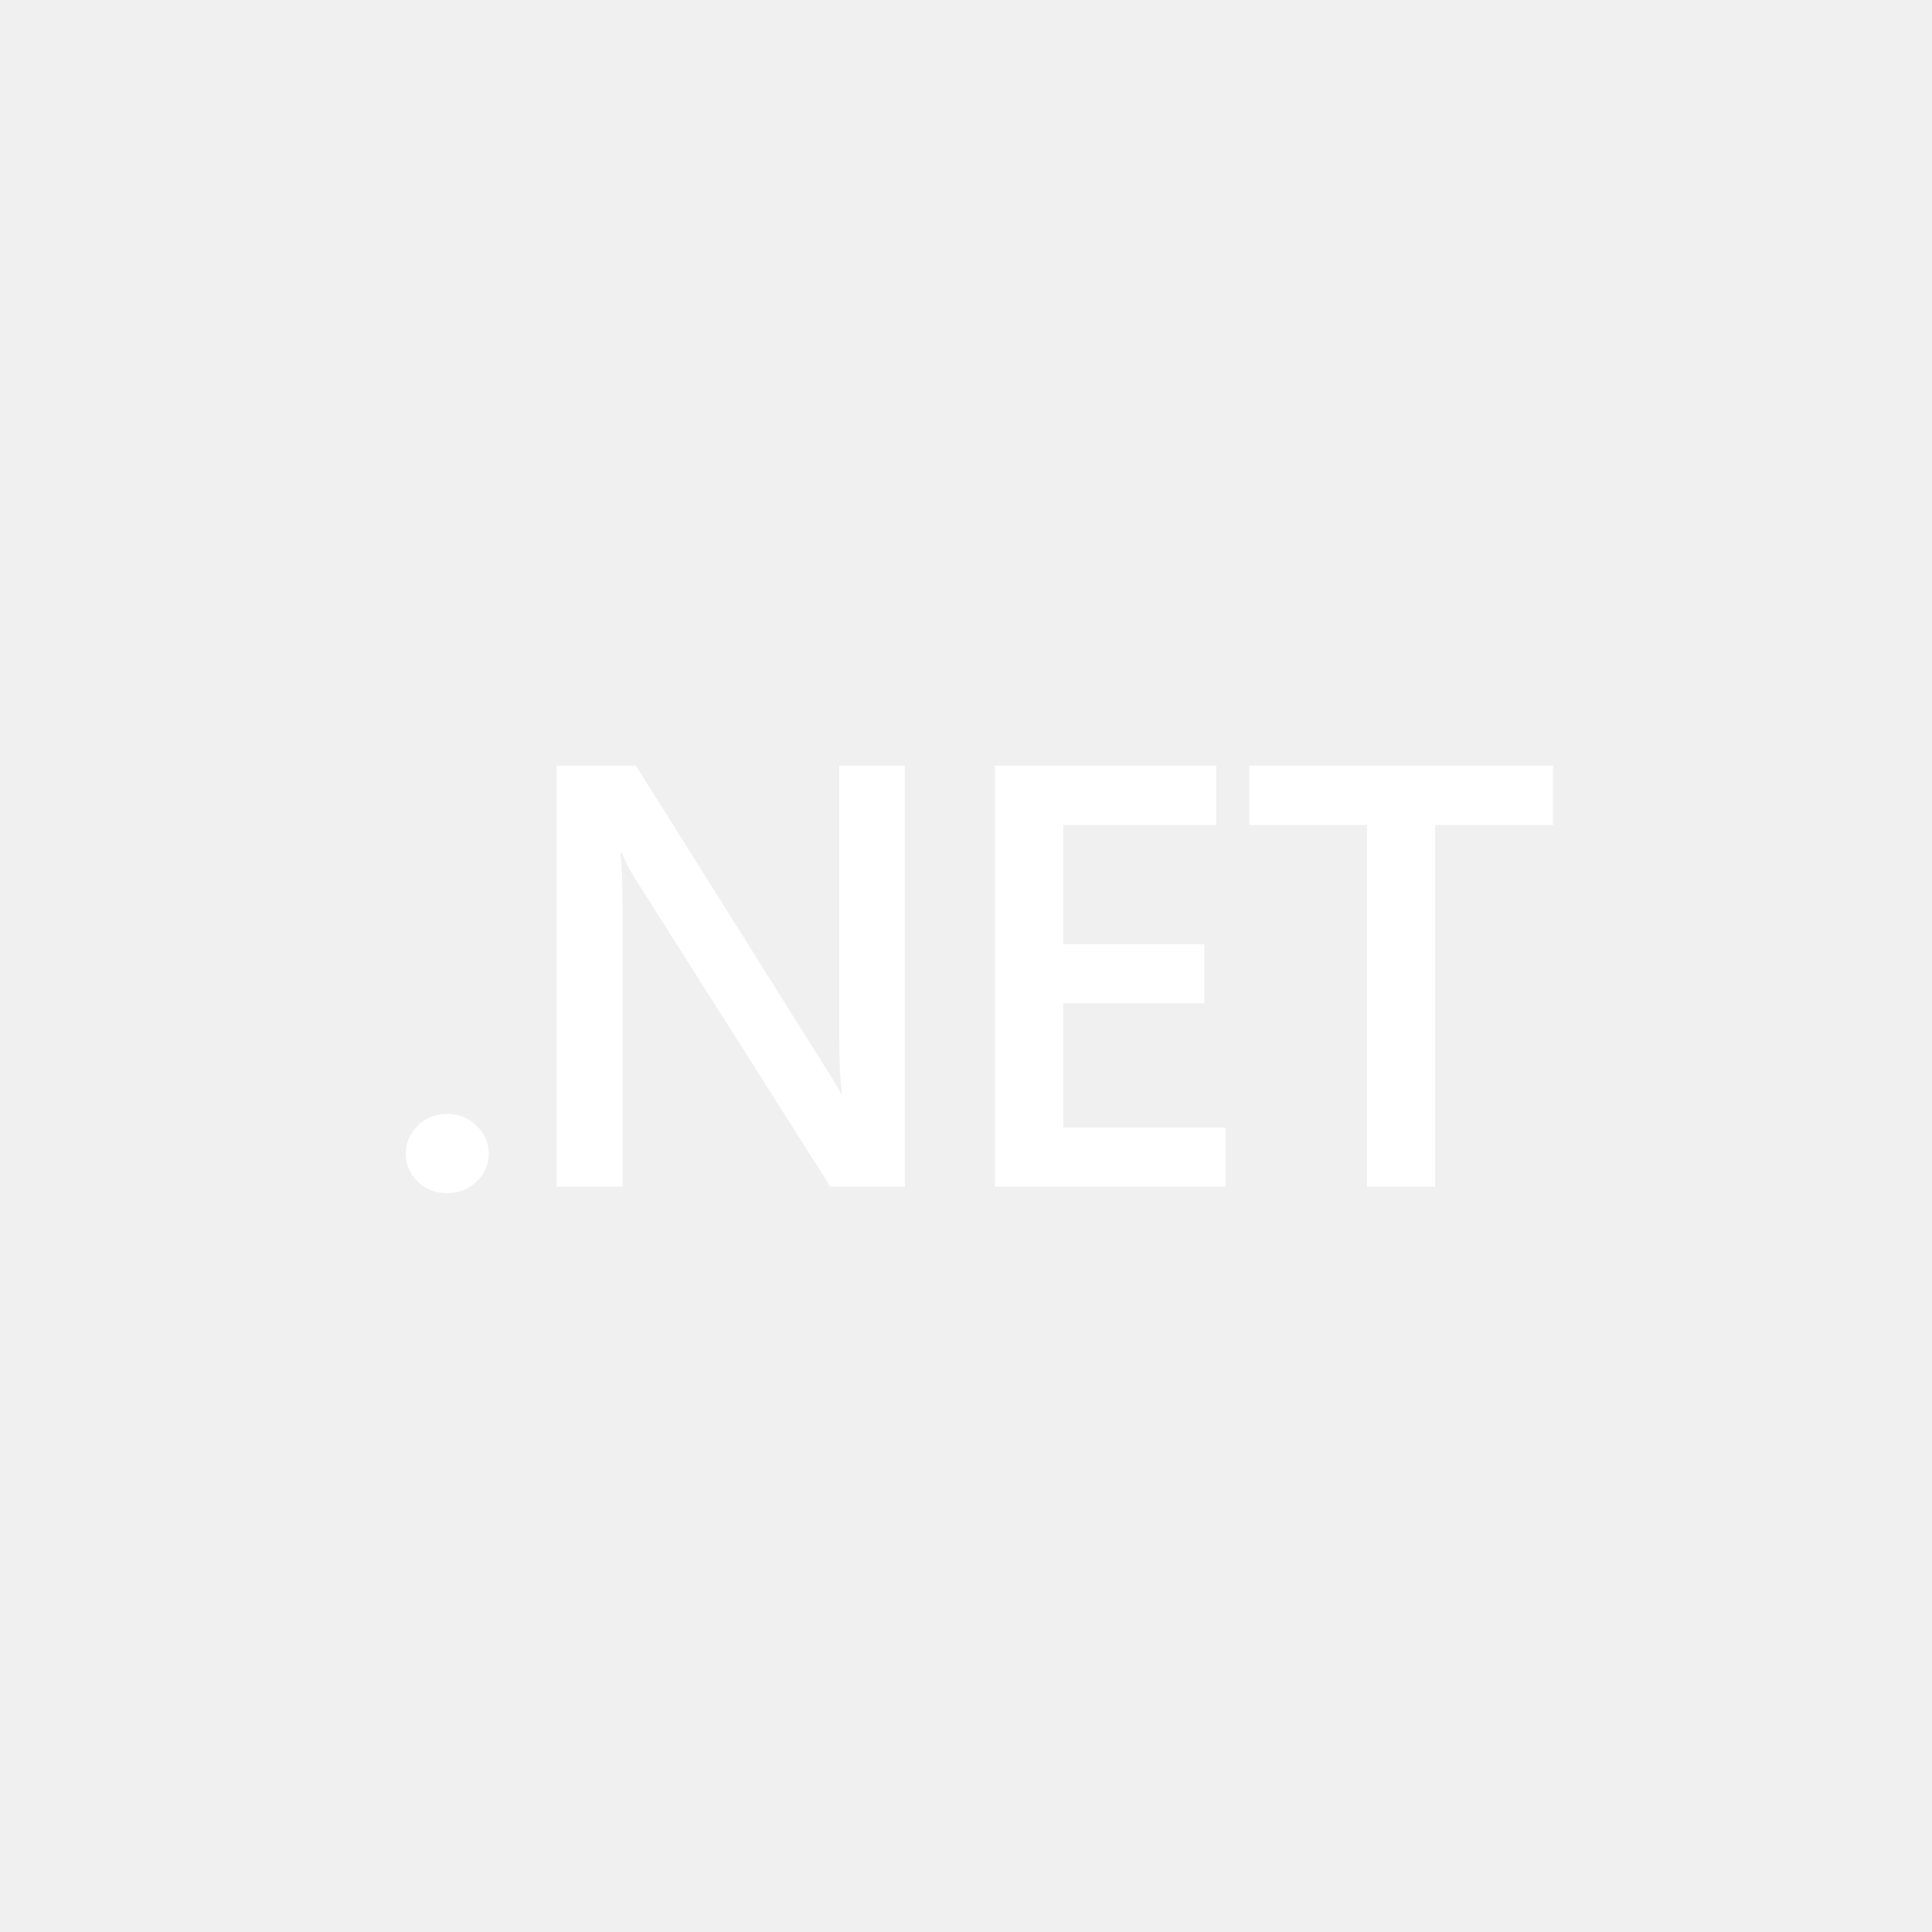
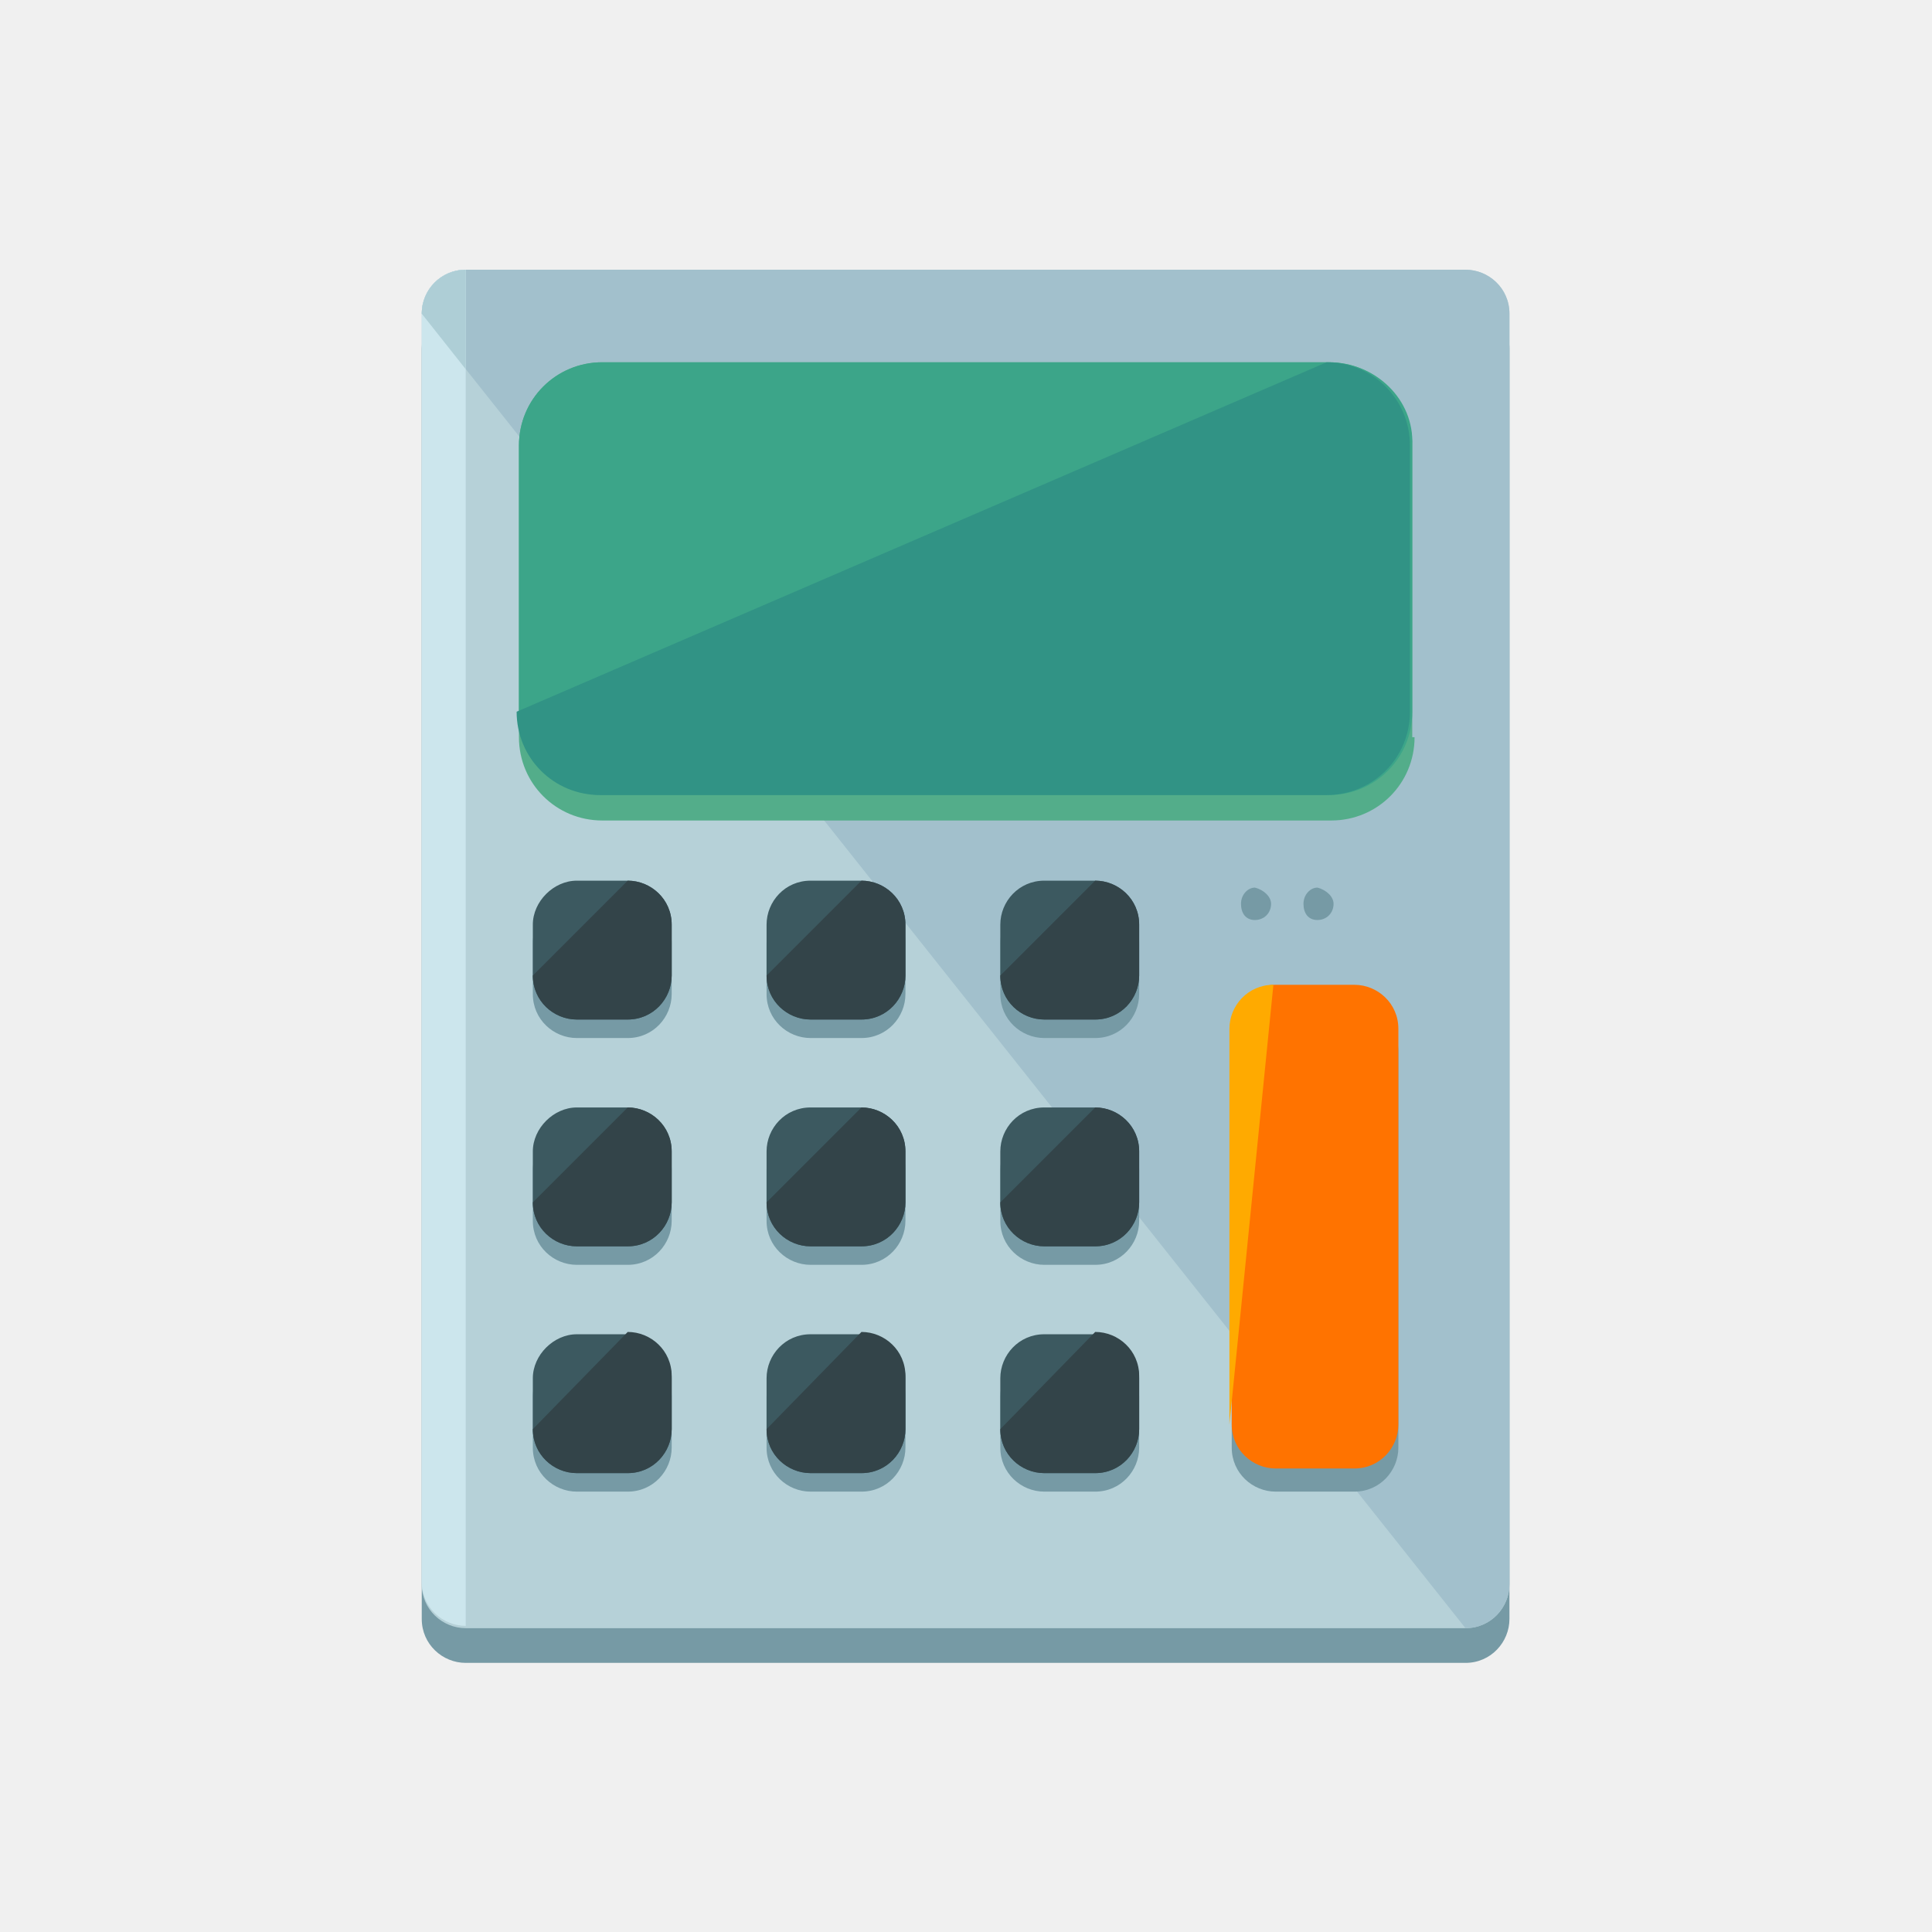
- <svg xmlns="http://www.w3.org/2000/svg" width="456" height="456" viewBox="0 0 456 456" version="1.1" xml:space="preserve" style="fill-rule:evenodd;clip-rule:evenodd;stroke-linejoin:round;stroke-miterlimit:2;">
-   <path d="m 105.5,281.609 c -2.703,0 -5.001,-0.9 -6.893,-2.702 -1.892,-1.848 -2.838,-4.042 -2.838,-6.582 0,-2.587 0.946,-4.804 2.838,-6.652 1.892,-1.848 4.19,-2.772 6.893,-2.772 2.748,0 5.068,0.924 6.96,2.772 1.937,1.848 2.906,4.064 2.906,6.652 0,2.54 -0.968,4.734 -2.906,6.582 -1.892,1.802 -4.212,2.702 -6.96,2.702 z" style="fill:#ffffff;fill-rule:nonzero;stroke-width:0.838" />
-   <path d="M 213.561,280.084 H 195.99 L 149.7,207.054 c -1.171,-1.848 -2.14,-3.765 -2.906,-5.751 h -0.406 c 0.361,2.125 0.541,6.675 0.541,13.65 v 65.132 h -15.543 v -99.36 h 18.719 l 44.737,71.298 c 1.892,2.957 3.109,4.989 3.649,6.098 h 0.27 c -0.45,-2.632 -0.676,-7.09 -0.676,-13.373 v -64.023 h 15.476 z" style="fill:#ffffff;fill-rule:nonzero;stroke-width:0.838" />
-   <path d="m 289.251,280.084 h -54.401 v -99.36 h 52.238 v 13.997 h -36.154 v 28.131 h 33.316 v 13.927 h -33.316 v 29.378 h 38.316 z" style="fill:#ffffff;fill-rule:nonzero;stroke-width:0.838" />
-   <path d="M 366.565,194.721 H 338.722 v 85.363 h -16.084 v -85.363 h -27.775 v -13.997 h 71.701 z" style="fill:#ffffff;fill-rule:nonzero;stroke-width:0.838" />
+ <svg xmlns="http://www.w3.org/2000/svg" width="481" height="481" viewBox="0 0 481 481">
+   <g id="Group">
+     <g id="g1">
+       <path id="Path" fill="#769aa5" stroke="none" d="M 375.8 403.053 C 375.8 408.814 371.191 414 364.853 414 L 115.947 414 C 110.186 414 105 409.391 105 403.053 L 105 86.735 C 105 80.974 109.609 75.788 115.947 75.788 L 364.853 75.788 C 370.614 75.788 375.8 80.397 375.8 86.735 L 375.8 403.053 Z" />
+       <path id="path1" fill="#b6d1d8" stroke="none" d="M 375.8 394.41 C 375.8 400.172 371.191 405.357 364.853 405.357 L 115.947 405.357 C 110.186 405.357 105 400.748 105 394.41 L 105 78.093 C 105 72.331 109.609 67.146 115.947 67.146 L 364.853 67.146 C 370.614 67.146 375.8 71.755 375.8 78.093 L 375.8 394.41 Z" />
+       <path id="path2" fill="#a2c0cc" stroke="none" d="M 105 78.093 C 105 72.331 109.609 67.146 115.947 67.146 L 364.853 67.146 C 370.614 67.146 375.8 71.755 375.8 78.093 L 375.8 394.41 C 375.8 400.172 371.191 405.357 364.853 405.357" />
+       <path id="path3" fill="#53ad8a" stroke="none" d="M 352.177 183.532 C 352.177 195.055 342.958 204.274 331.435 204.274 L 149.941 204.274 C 138.418 204.274 129.199 195.055 129.199 183.532 L 129.199 110.934 C 129.199 99.411 138.418 90.192 149.941 90.192 L 330.859 90.192 C 342.382 90.192 351.601 99.411 351.601 110.934 L 351.601 183.532 L 352.177 183.532 Z" />
+       <path id="path4" fill="#3ca589" stroke="none" d="M 330.859 90.192 L 149.941 90.192 C 138.418 90.192 129.199 99.411 129.199 110.934 L 129.199 177.194 C 129.199 188.717 138.418 197.936 149.941 197.936 L 330.859 197.936 C 342.382 197.936 351.601 188.717 351.601 177.194 L 351.601 110.934 C 352.177 99.411 342.382 90.192 330.859 90.192 Z" />
+       <path id="path5" fill="#319385" stroke="none" d="M 128.623 177.194 C 128.623 188.717 137.842 197.936 149.365 197.936 L 330.283 197.936 C 341.806 197.936 351.025 188.717 351.025 177.194 L 351.025 110.934 C 351.025 99.411 341.806 90.192 330.283 90.192" />
+       <path id="path6" fill="#cce6ed" stroke="none" d="M 115.947 404.781 C 110.186 404.781 105 400.172 105 393.834 L 105 78.093 C 105 72.331 109.609 67.146 115.947 67.146" />
+       <path id="path7" fill="#aeced6" stroke="none" d="M 115.947 67.146 C 110.186 67.146 105 71.755 105 78.093 L 115.947 91.921 L 115.947 67.146 Z" />
+       <path id="path8" fill="#769aa5" stroke="none" d="M 167.226 247.487 C 167.226 253.249 162.617 258.434 156.279 258.434 L 143.603 258.434 C 137.842 258.434 132.656 253.825 132.656 247.487 L 132.656 234.811 C 132.656 229.049 137.842 223.864 143.603 223.864 L 156.279 223.864 C 162.041 223.864 167.226 228.473 167.226 234.811 L 167.226 247.487 Z" />
+       <path id="path9" fill="#3c5960" stroke="none" d="M 167.226 242.877 C 167.226 248.639 162.617 253.825 156.279 253.825 L 143.603 253.825 C 137.842 253.825 132.656 249.215 132.656 242.877 L 132.656 230.202 C 132.656 224.44 137.842 219.254 143.603 219.254 L 156.279 219.254 C 162.041 219.254 167.226 223.864 167.226 230.202 L 167.226 242.877 Z" />
+       <path id="path10" fill="#334449" stroke="none" d="M 156.279 219.254 C 162.041 219.254 167.226 223.864 167.226 230.202 L 167.226 242.877 C 167.226 248.639 162.617 253.825 156.279 253.825 L 143.603 253.825 C 137.842 253.825 132.656 249.215 132.656 242.877" />
+       <path id="path11" fill="#769aa5" stroke="none" d="M 225.42 247.487 C 225.42 253.249 220.81 258.434 214.472 258.434 L 201.797 258.434 C 196.035 258.434 190.849 253.825 190.849 247.487 L 190.849 234.811 C 190.849 229.049 195.459 223.864 201.797 223.864 L 214.472 223.864 C 220.234 223.864 225.42 228.473 225.42 234.811 L 225.42 247.487 Z" />
+       <path id="path12" fill="#3c5960" stroke="none" d="M 225.42 242.877 C 225.42 248.639 220.81 253.825 214.472 253.825 L 201.797 253.825 C 196.035 253.825 190.849 249.215 190.849 242.877 L 190.849 230.202 C 190.849 224.44 195.459 219.254 201.797 219.254 L 214.472 219.254 C 220.234 219.254 225.42 223.864 225.42 230.202 L 225.42 242.877 Z" />
+       <path id="path13" fill="#334449" stroke="none" d="M 214.472 219.254 C 220.234 219.254 225.42 223.864 225.42 230.202 L 225.42 242.877 C 225.42 248.639 220.81 253.825 214.472 253.825 L 201.797 253.825 C 196.035 253.825 190.849 249.215 190.849 242.877" />
+       <path id="path14" fill="#769aa5" stroke="none" d="M 283.613 247.487 C 283.613 253.249 279.003 258.434 272.666 258.434 L 259.99 258.434 C 254.228 258.434 249.043 253.825 249.043 247.487 L 249.043 234.811 C 249.043 229.049 253.652 223.864 259.99 223.864 L 272.666 223.864 C 278.427 223.864 283.613 228.473 283.613 234.811 L 283.613 247.487 Z" />
+       <path id="path15" fill="#3c5960" stroke="none" d="M 283.613 242.877 C 283.613 248.639 279.003 253.825 272.666 253.825 L 259.99 253.825 C 254.228 253.825 249.043 249.215 249.043 242.877 L 249.043 230.202 C 249.043 224.44 253.652 219.254 259.99 219.254 L 272.666 219.254 C 278.427 219.254 283.613 223.864 283.613 230.202 L 283.613 242.877 Z" />
+       <path id="path16" fill="#334449" stroke="none" d="M 272.666 219.254 C 278.427 219.254 283.613 223.864 283.613 230.202 L 283.613 242.877 C 283.613 248.639 279.003 253.825 272.666 253.825 L 259.99 253.825 C 254.228 253.825 249.043 249.215 249.043 242.877" />
+       <path id="path17" fill="#769aa5" stroke="none" d="M 167.226 303.951 C 167.226 309.713 162.617 314.899 156.279 314.899 L 143.603 314.899 C 137.842 314.899 132.656 310.289 132.656 303.951 L 132.656 291.276 C 132.656 285.514 137.842 280.328 143.603 280.328 L 156.279 280.328 C 162.041 280.328 167.226 284.938 167.226 291.276 L 167.226 303.951 Z" />
+       <path id="path18" fill="#3c5960" stroke="none" d="M 167.226 299.342 C 167.226 305.104 162.617 310.289 156.279 310.289 L 143.603 310.289 C 137.842 310.289 132.656 305.68 132.656 299.342 L 132.656 286.666 C 132.656 280.905 137.842 275.719 143.603 275.719 L 156.279 275.719 C 162.041 275.719 167.226 280.328 167.226 286.666 L 167.226 299.342 Z" />
+       <path id="path19" fill="#334449" stroke="none" d="M 156.279 275.719 C 162.041 275.719 167.226 280.328 167.226 286.666 L 167.226 299.342 C 167.226 305.104 162.617 310.289 156.279 310.289 L 143.603 310.289 C 137.842 310.289 132.656 305.68 132.656 299.342" />
+       <path id="path20" fill="#769aa5" stroke="none" d="M 225.42 303.951 C 225.42 309.713 220.81 314.899 214.472 314.899 L 201.797 314.899 C 196.035 314.899 190.849 310.289 190.849 303.951 L 190.849 291.276 C 190.849 285.514 195.459 280.328 201.797 280.328 L 214.472 280.328 C 220.234 280.328 225.42 284.938 225.42 291.276 L 225.42 303.951 Z" />
+       <path id="path21" fill="#3c5960" stroke="none" d="M 225.42 299.342 C 225.42 305.104 220.81 310.289 214.472 310.289 L 201.797 310.289 C 196.035 310.289 190.849 305.68 190.849 299.342 L 190.849 286.666 C 190.849 280.905 195.459 275.719 201.797 275.719 L 214.472 275.719 C 220.234 275.719 225.42 280.328 225.42 286.666 L 225.42 299.342 Z" />
+       <path id="path22" fill="#334449" stroke="none" d="M 214.472 275.719 C 220.234 275.719 225.42 280.328 225.42 286.666 L 225.42 299.342 C 225.42 305.104 220.81 310.289 214.472 310.289 L 201.797 310.289 C 196.035 310.289 190.849 305.68 190.849 299.342" />
+       <path id="path23" fill="#769aa5" stroke="none" d="M 283.613 303.951 C 283.613 309.713 279.003 314.899 272.666 314.899 L 259.99 314.899 C 254.228 314.899 249.043 310.289 249.043 303.951 L 249.043 291.276 C 249.043 285.514 253.652 280.328 259.99 280.328 L 272.666 280.328 C 278.427 280.328 283.613 284.938 283.613 291.276 L 283.613 303.951 Z" />
+       <path id="path24" fill="#3c5960" stroke="none" d="M 283.613 299.342 C 283.613 305.104 279.003 310.289 272.666 310.289 L 259.99 310.289 C 254.228 310.289 249.043 305.68 249.043 299.342 L 249.043 286.666 C 249.043 280.905 253.652 275.719 259.99 275.719 L 272.666 275.719 C 278.427 275.719 283.613 280.328 283.613 286.666 L 283.613 299.342 Z" />
+       <path id="path25" fill="#334449" stroke="none" d="M 272.666 275.719 C 278.427 275.719 283.613 280.328 283.613 286.666 L 283.613 299.342 C 283.613 305.104 279.003 310.289 272.666 310.289 L 259.99 310.289 C 254.228 310.289 249.043 305.68 249.043 299.342" />
+       <path id="path26" fill="#769aa5" stroke="none" d="M 167.226 360.416 C 167.226 366.178 162.617 371.363 156.279 371.363 L 143.603 371.363 C 137.842 371.363 132.656 366.754 132.656 360.416 L 132.656 347.74 C 132.656 341.979 137.842 336.793 143.603 336.793 L 156.279 336.793 C 162.041 336.793 167.226 341.403 167.226 347.74 L 167.226 360.416 Z" />
+       <path id="path27" fill="#3c5960" stroke="none" d="M 167.226 355.807 C 167.226 361.569 162.617 366.754 156.279 366.754 L 143.603 366.754 C 137.842 366.754 132.656 362.145 132.656 355.807 L 132.656 343.131 C 132.656 337.369 137.842 332.184 143.603 332.184 L 156.279 332.184 C 162.041 332.184 167.226 336.793 167.226 343.131 L 167.226 355.807 Z" />
+       <path id="path28" fill="#334449" stroke="none" d="M 156.279 331.608 C 162.041 331.608 167.226 336.217 167.226 342.555 L 167.226 355.807 C 167.226 361.569 162.617 366.754 156.279 366.754 L 143.603 366.754 C 137.842 366.754 132.656 362.145 132.656 355.807" />
+       <path id="path29" fill="#769aa5" stroke="none" d="M 225.42 360.416 C 225.42 366.178 220.81 371.363 214.472 371.363 L 201.797 371.363 C 196.035 371.363 190.849 366.754 190.849 360.416 L 190.849 347.74 C 190.849 341.979 195.459 336.793 201.797 336.793 L 214.472 336.793 C 220.234 336.793 225.42 341.403 225.42 347.74 L 225.42 360.416 Z" />
+       <path id="path30" fill="#3c5960" stroke="none" d="M 225.42 355.807 C 225.42 361.569 220.81 366.754 214.472 366.754 L 201.797 366.754 C 196.035 366.754 190.849 362.145 190.849 355.807 L 190.849 343.131 C 190.849 337.369 195.459 332.184 201.797 332.184 L 214.472 332.184 C 220.234 332.184 225.42 336.793 225.42 343.131 L 225.42 355.807 Z" />
+       <path id="path31" fill="#334449" stroke="none" d="M 214.472 331.608 C 220.234 331.608 225.42 336.217 225.42 342.555 L 225.42 355.807 C 225.42 361.569 220.81 366.754 214.472 366.754 L 201.797 366.754 C 196.035 366.754 190.849 362.145 190.849 355.807" />
+       <path id="path32" fill="#769aa5" stroke="none" d="M 283.613 360.416 C 283.613 366.178 279.003 371.363 272.666 371.363 L 259.99 371.363 C 254.228 371.363 249.043 366.754 249.043 360.416 L 249.043 347.74 C 249.043 341.979 253.652 336.793 259.99 336.793 L 272.666 336.793 C 278.427 336.793 283.613 341.403 283.613 347.74 L 283.613 360.416 Z" />
+       <path id="path33" fill="#3c5960" stroke="none" d="M 283.613 355.807 C 283.613 361.569 279.003 366.754 272.666 366.754 L 259.99 366.754 C 254.228 366.754 249.043 362.145 249.043 355.807 L 249.043 343.131 C 249.043 337.369 253.652 332.184 259.99 332.184 L 272.666 332.184 C 278.427 332.184 283.613 336.793 283.613 343.131 L 283.613 355.807 Z" />
+       <path id="path34" fill="#334449" stroke="none" d="M 272.666 331.608 C 278.427 331.608 283.613 336.217 283.613 342.555 L 283.613 355.807 C 283.613 361.569 279.003 366.754 272.666 366.754 L 259.99 366.754 C 254.228 366.754 249.043 362.145 249.043 355.807" />
+       <path id="path35" fill="#769aa5" stroke="none" d="M 348.144 360.416 C 348.144 366.178 343.534 371.363 337.197 371.363 L 317.607 371.363 C 311.845 371.363 306.66 366.754 306.66 360.416 L 306.66 261.891 C 306.66 256.129 311.269 250.944 317.607 250.944 L 337.197 250.944 C 342.958 250.944 348.144 255.553 348.144 261.891 L 348.144 360.416 Z" />
+       <path id="path36" fill="#ff7300" stroke="none" d="M 348.144 354.654 C 348.144 360.416 343.534 365.602 337.197 365.602 L 317.607 365.602 C 311.845 365.602 306.66 360.992 306.66 354.654 L 306.66 256.129 C 306.66 250.368 311.269 245.182 317.607 245.182 L 337.197 245.182 C 342.958 245.182 348.144 249.791 348.144 256.129 L 348.144 354.654 Z" />
+       <path id="path37" fill="#ffaa00" stroke="none" d="M 306.083 354.654 L 306.083 256.129 C 306.083 250.368 310.693 245.182 317.031 245.182" />
+     </g>
+     <path id="path38" fill="#769aa5" stroke="none" d="M 316.454 225.016 C 316.454 227.321 314.726 229.049 312.421 229.049 C 310.117 229.049 308.964 227.321 308.964 225.016 C 308.964 222.711 310.693 220.983 312.421 220.983 C 314.726 221.559 316.454 223.288 316.454 225.016 Z" />
+     <path id="path39" fill="#769aa5" stroke="none" d="M 332.011 225.016 C 332.011 227.321 330.283 229.049 327.978 229.049 C 325.673 229.049 324.521 227.321 324.521 225.016 C 324.521 222.711 326.249 220.983 327.978 220.983 C 330.283 221.559 332.011 223.288 332.011 225.016 Z" />
+   </g>
</svg>
